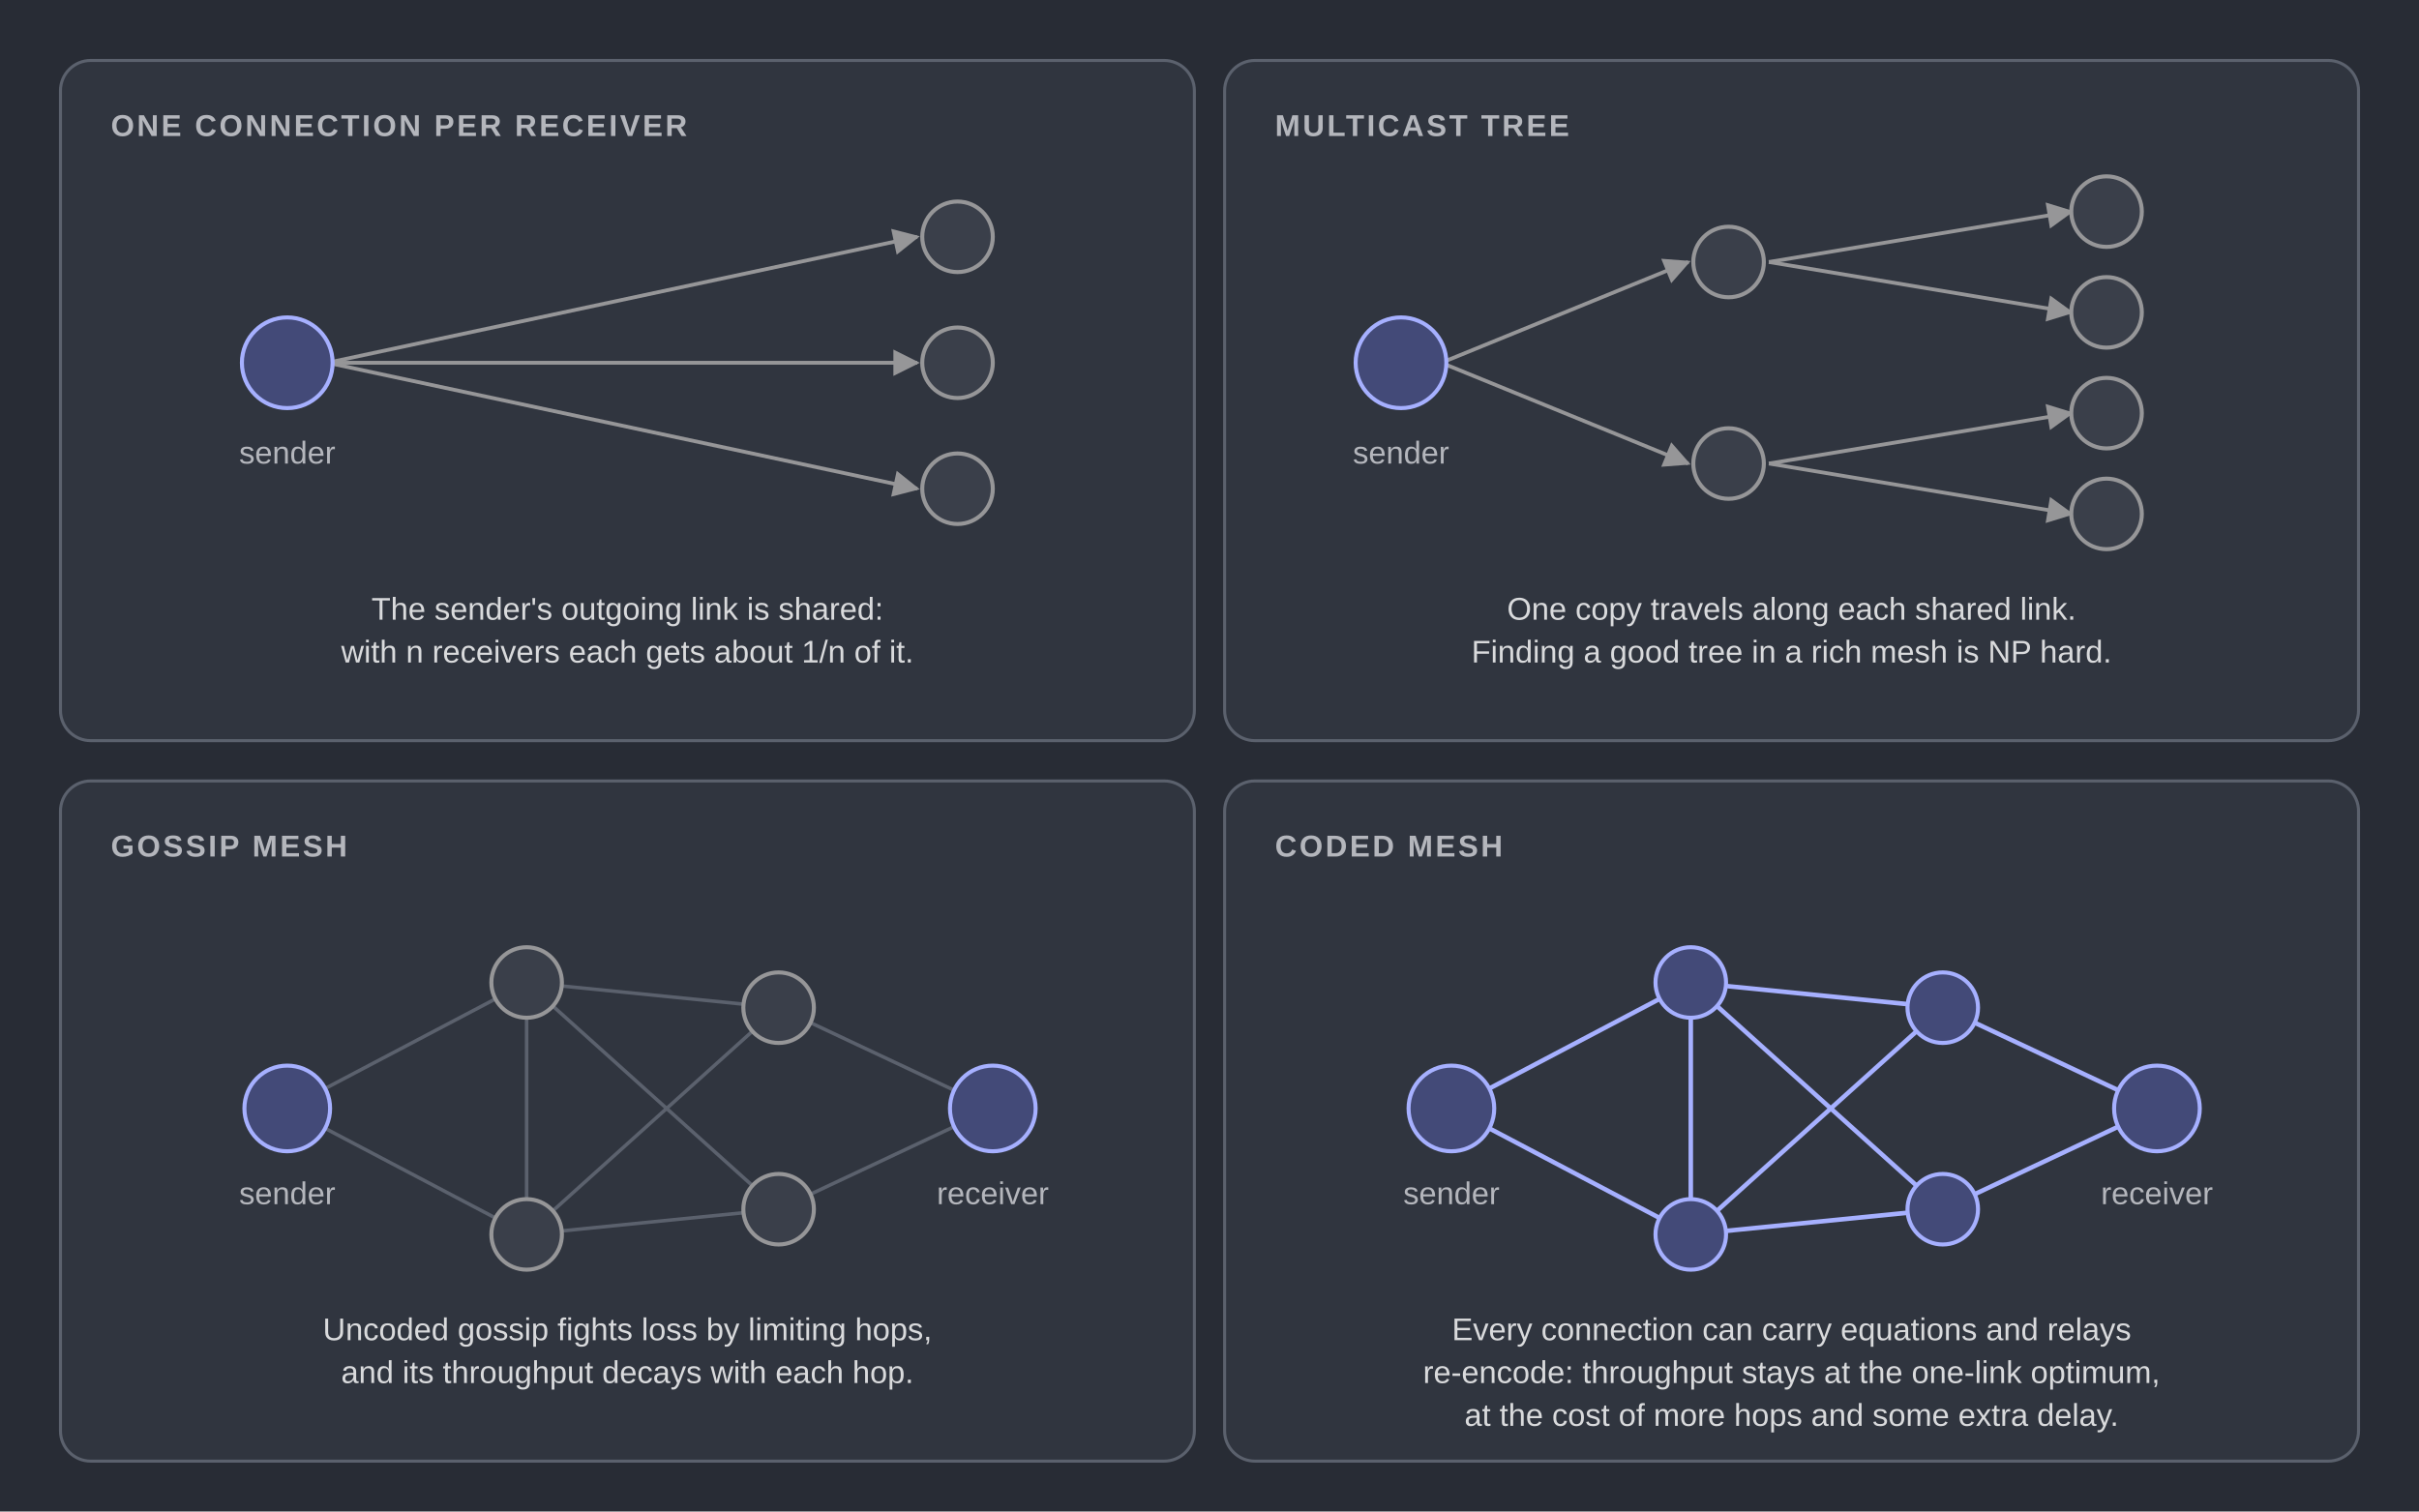
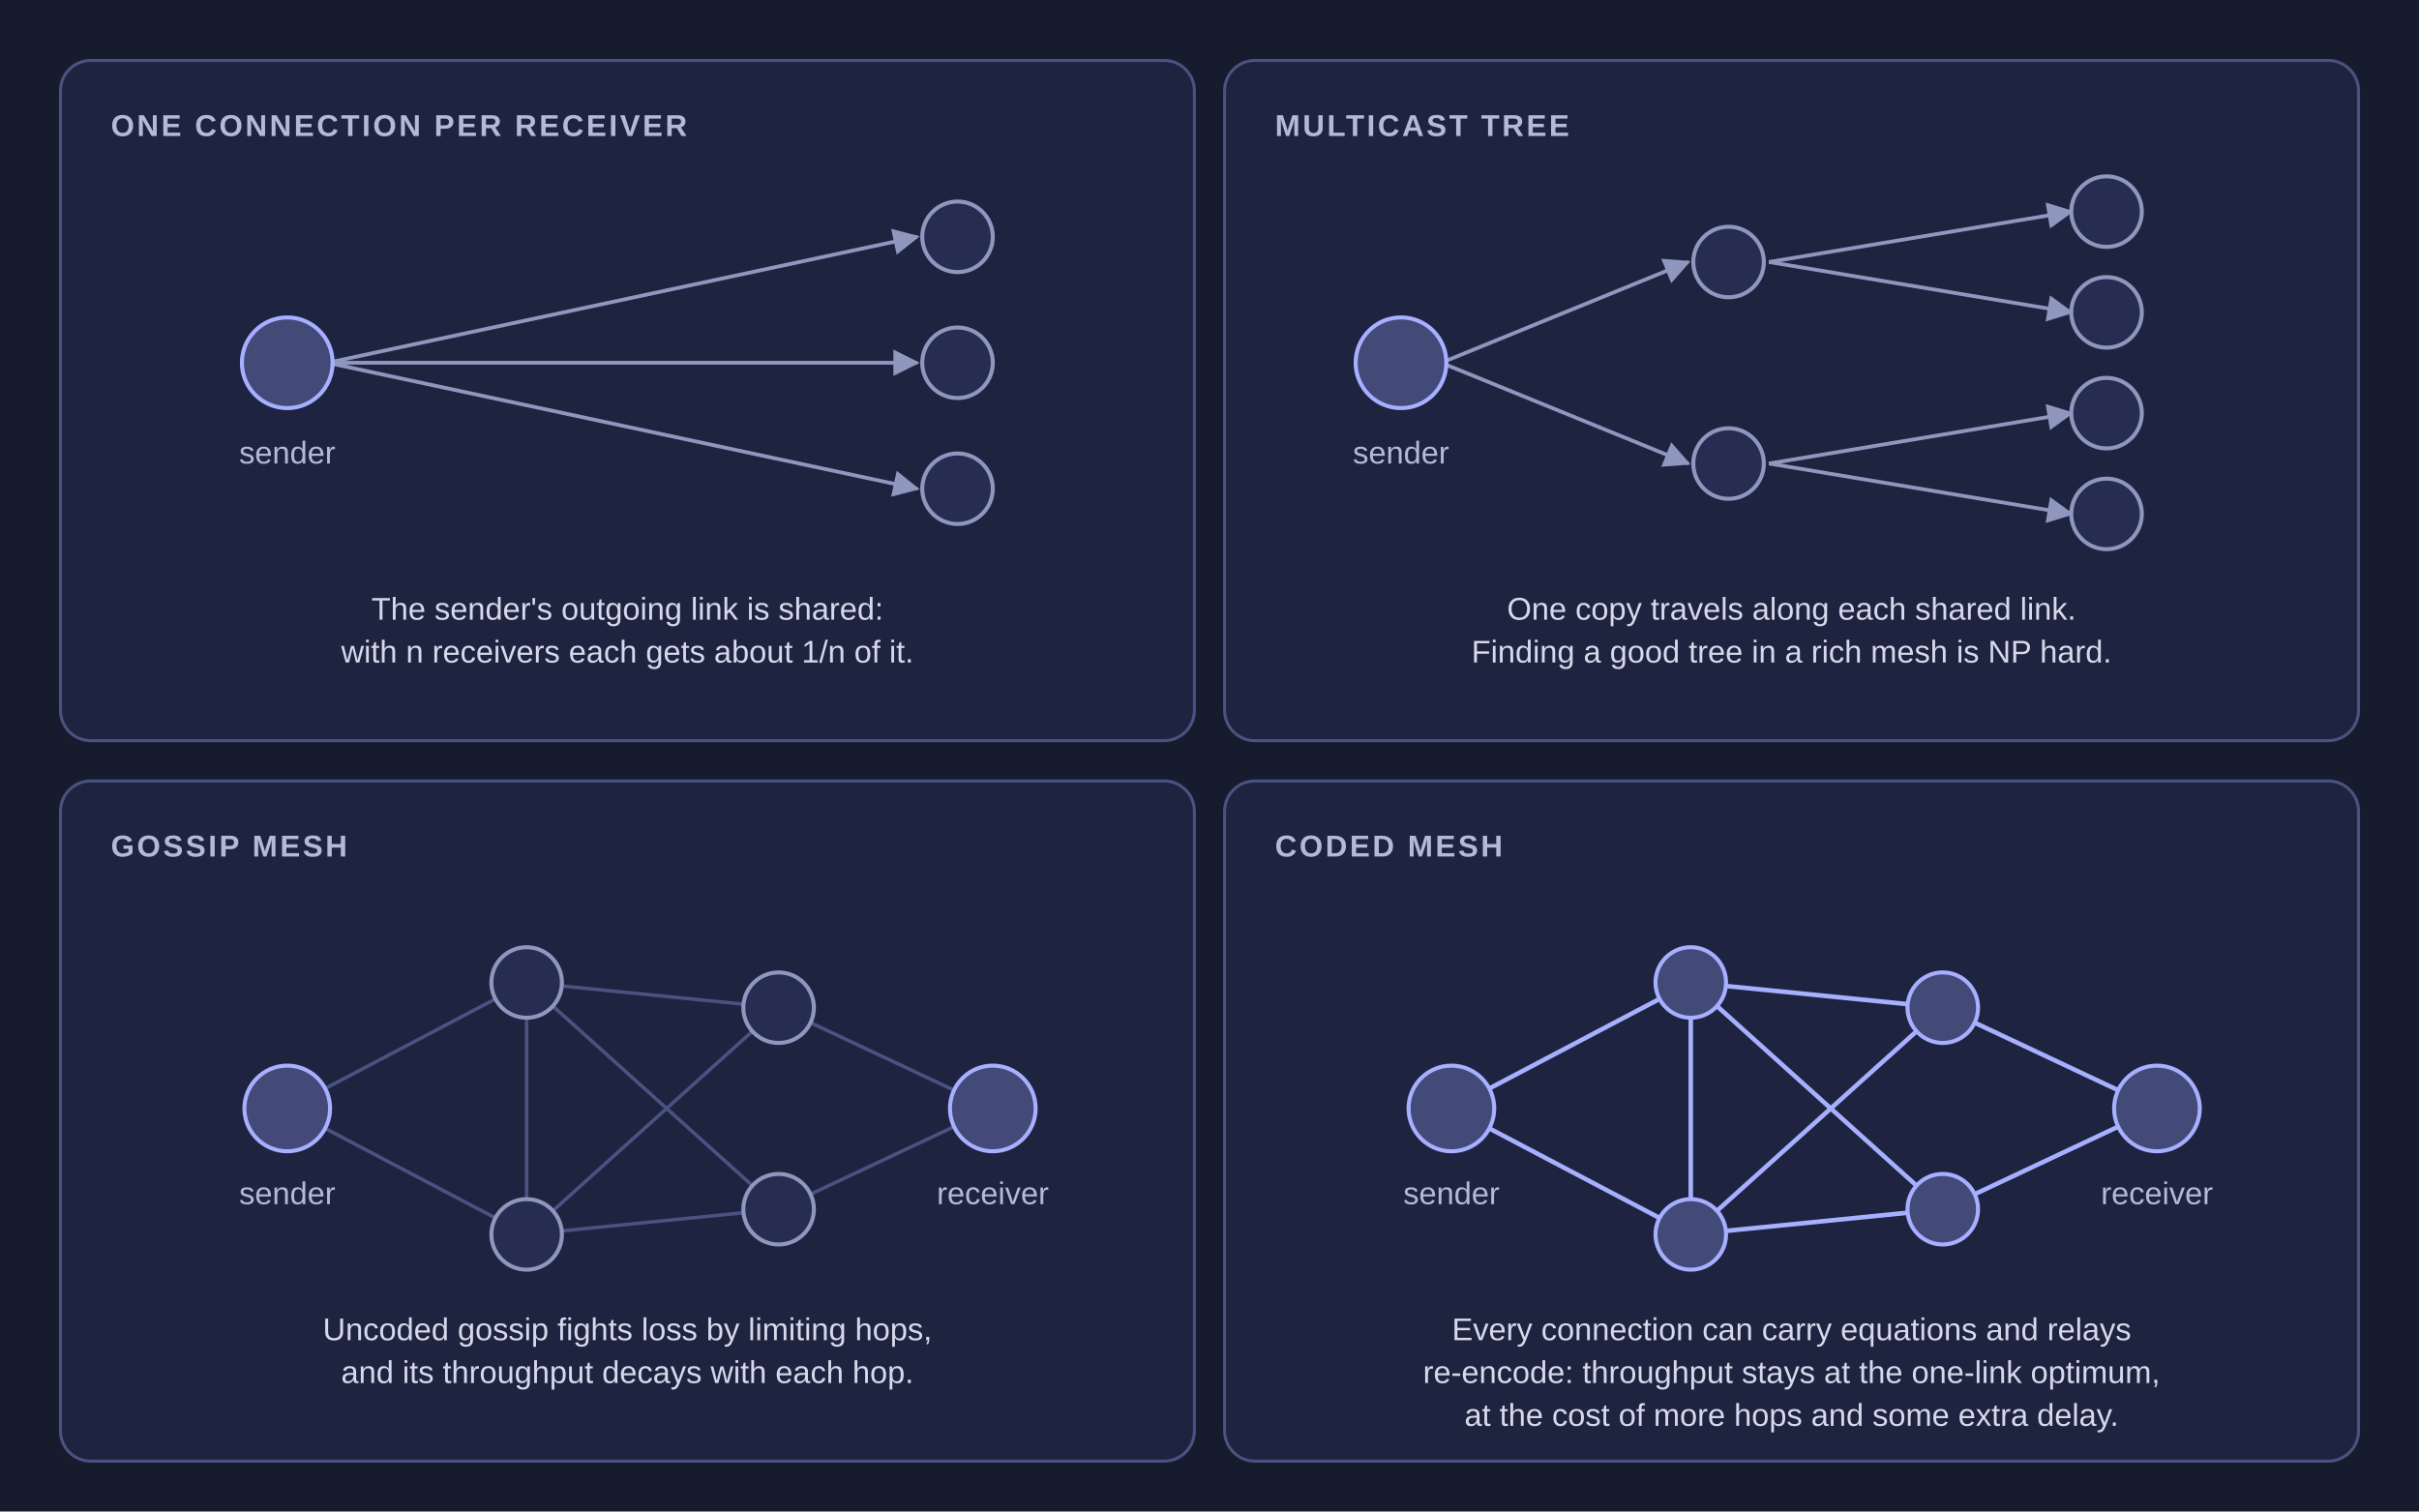
<svg xmlns="http://www.w3.org/2000/svg" viewBox="0 0 960 600" font-family="Helvetica Neue, Arial, sans-serif">
  <defs>
    <marker id="a" viewBox="0 0 10 10" refX="9" refY="5" markerWidth="7" markerHeight="7" orient="auto-start-reverse">
-       <path d="M0 0L10 5L0 10z" fill="#969698" />
+       <path d="M0 0L10 5L0 10z" fill="#8F97BF" />
    </marker>
    <marker id="aw" viewBox="0 0 10 10" refX="9" refY="5" markerWidth="7" markerHeight="7" orient="auto-start-reverse">
      <path d="M0 0L10 5L0 10z" fill="#E3C27A" />
    </marker>
    <marker id="al" viewBox="0 0 10 10" refX="9" refY="5" markerWidth="7" markerHeight="7" orient="auto-start-reverse">
      <path d="M0 0L10 5L0 10z" fill="#A6B0FF" />
    </marker>
    <marker id="ab" viewBox="0 0 10 10" refX="9" refY="5" markerWidth="7" markerHeight="7" orient="auto-start-reverse">
      <path d="M0 0L10 5L0 10z" fill="#93C3EA" />
    </marker>
  </defs>
-   <rect width="960" height="600" fill="#282C35" />
-   <rect x="24" y="24" width="450" height="270" rx="12" fill="#30353F" stroke="#5B616D" stroke-width="1.2" />
-   <text x="44" y="54" fill="#B4B6BC" font-size="12" font-weight="600" text-anchor="start" letter-spacing="1">ONE CONNECTION PER RECEIVER</text>
-   <text x="249" y="246" fill="#D9DADC" font-size="12.5" font-weight="400" text-anchor="middle">The sender's outgoing link is shared:</text>
-   <text x="249" y="263" fill="#D9DADC" font-size="12.5" font-weight="400" text-anchor="middle">with n receivers each gets about 1/n of it.</text>
-   <line x1="130" y1="144" x2="364" y2="94" stroke="#969698" stroke-width="1.5" marker-end="url(#a)" />
-   <circle cx="380" cy="94" r="14" fill="#3A3F4A" stroke="#969698" stroke-width="1.6" />
-   <line x1="130" y1="144" x2="364" y2="144" stroke="#969698" stroke-width="1.5" marker-end="url(#a)" />
-   <circle cx="380" cy="144" r="14" fill="#3A3F4A" stroke="#969698" stroke-width="1.6" />
-   <line x1="130" y1="144" x2="364" y2="194" stroke="#969698" stroke-width="1.5" marker-end="url(#a)" />
-   <circle cx="380" cy="194" r="14" fill="#3A3F4A" stroke="#969698" stroke-width="1.6" />
+   <rect width="960" height="600" fill="#171B2E" />
+   <rect x="24" y="24" width="450" height="270" rx="12" fill="#1E2340" stroke="#4A5280" stroke-width="1.2" />
+   <text x="44" y="54" fill="#B4B9D6" font-size="12" font-weight="600" text-anchor="start" letter-spacing="1">ONE CONNECTION PER RECEIVER</text>
+   <text x="249" y="246" fill="#D6D9EA" font-size="12.5" font-weight="400" text-anchor="middle">The sender's outgoing link is shared:</text>
+   <text x="249" y="263" fill="#D6D9EA" font-size="12.5" font-weight="400" text-anchor="middle">with n receivers each gets about 1/n of it.</text>
+   <line x1="130" y1="144" x2="364" y2="94" stroke="#8F97BF" stroke-width="1.5" marker-end="url(#a)" />
+   <circle cx="380" cy="94" r="14" fill="#272D50" stroke="#8F97BF" stroke-width="1.6" />
+   <line x1="130" y1="144" x2="364" y2="144" stroke="#8F97BF" stroke-width="1.5" marker-end="url(#a)" />
+   <circle cx="380" cy="144" r="14" fill="#272D50" stroke="#8F97BF" stroke-width="1.6" />
+   <line x1="130" y1="144" x2="364" y2="194" stroke="#8F97BF" stroke-width="1.5" marker-end="url(#a)" />
+   <circle cx="380" cy="194" r="14" fill="#272D50" stroke="#8F97BF" stroke-width="1.6" />
  <circle cx="114" cy="144" r="18" fill="#434A78" stroke="#A6B0FF" stroke-width="1.6" />
-   <text x="114" y="184" fill="#B4B6BC" font-size="12.5" font-weight="400" text-anchor="middle">sender</text>
-   <rect x="486" y="24" width="450" height="270" rx="12" fill="#30353F" stroke="#5B616D" stroke-width="1.2" />
-   <text x="506" y="54" fill="#B4B6BC" font-size="12" font-weight="600" text-anchor="start" letter-spacing="1">MULTICAST TREE</text>
-   <text x="711" y="246" fill="#D9DADC" font-size="12.5" font-weight="400" text-anchor="middle">One copy travels along each shared link.</text>
-   <text x="711" y="263" fill="#D9DADC" font-size="12.5" font-weight="400" text-anchor="middle">Finding a good tree in a rich mesh is NP hard.</text>
-   <line x1="572" y1="144" x2="670" y2="104" stroke="#969698" stroke-width="1.5" marker-end="url(#a)" />
-   <circle cx="686" cy="104" r="14" fill="#3A3F4A" stroke="#969698" stroke-width="1.6" />
-   <line x1="572" y1="144" x2="670" y2="184" stroke="#969698" stroke-width="1.5" marker-end="url(#a)" />
-   <circle cx="686" cy="184" r="14" fill="#3A3F4A" stroke="#969698" stroke-width="1.6" />
-   <line x1="702" y1="104" x2="822" y2="84" stroke="#969698" stroke-width="1.5" marker-end="url(#a)" />
-   <circle cx="836" cy="84" r="14" fill="#3A3F4A" stroke="#969698" stroke-width="1.6" />
-   <line x1="702" y1="104" x2="822" y2="124" stroke="#969698" stroke-width="1.5" marker-end="url(#a)" />
-   <circle cx="836" cy="124" r="14" fill="#3A3F4A" stroke="#969698" stroke-width="1.6" />
-   <line x1="702" y1="184" x2="822" y2="164" stroke="#969698" stroke-width="1.5" marker-end="url(#a)" />
-   <circle cx="836" cy="164" r="14" fill="#3A3F4A" stroke="#969698" stroke-width="1.6" />
-   <line x1="702" y1="184" x2="822" y2="204" stroke="#969698" stroke-width="1.5" marker-end="url(#a)" />
-   <circle cx="836" cy="204" r="14" fill="#3A3F4A" stroke="#969698" stroke-width="1.6" />
+   <text x="114" y="184" fill="#B4B9D6" font-size="12.5" font-weight="400" text-anchor="middle">sender</text>
+   <rect x="486" y="24" width="450" height="270" rx="12" fill="#1E2340" stroke="#4A5280" stroke-width="1.2" />
+   <text x="506" y="54" fill="#B4B9D6" font-size="12" font-weight="600" text-anchor="start" letter-spacing="1">MULTICAST TREE</text>
+   <text x="711" y="246" fill="#D6D9EA" font-size="12.5" font-weight="400" text-anchor="middle">One copy travels along each shared link.</text>
+   <text x="711" y="263" fill="#D6D9EA" font-size="12.5" font-weight="400" text-anchor="middle">Finding a good tree in a rich mesh is NP hard.</text>
+   <line x1="572" y1="144" x2="670" y2="104" stroke="#8F97BF" stroke-width="1.5" marker-end="url(#a)" />
+   <circle cx="686" cy="104" r="14" fill="#272D50" stroke="#8F97BF" stroke-width="1.6" />
+   <line x1="572" y1="144" x2="670" y2="184" stroke="#8F97BF" stroke-width="1.5" marker-end="url(#a)" />
+   <circle cx="686" cy="184" r="14" fill="#272D50" stroke="#8F97BF" stroke-width="1.6" />
+   <line x1="702" y1="104" x2="822" y2="84" stroke="#8F97BF" stroke-width="1.5" marker-end="url(#a)" />
+   <circle cx="836" cy="84" r="14" fill="#272D50" stroke="#8F97BF" stroke-width="1.6" />
+   <line x1="702" y1="104" x2="822" y2="124" stroke="#8F97BF" stroke-width="1.5" marker-end="url(#a)" />
+   <circle cx="836" cy="124" r="14" fill="#272D50" stroke="#8F97BF" stroke-width="1.6" />
+   <line x1="702" y1="184" x2="822" y2="164" stroke="#8F97BF" stroke-width="1.5" marker-end="url(#a)" />
+   <circle cx="836" cy="164" r="14" fill="#272D50" stroke="#8F97BF" stroke-width="1.6" />
+   <line x1="702" y1="184" x2="822" y2="204" stroke="#8F97BF" stroke-width="1.5" marker-end="url(#a)" />
+   <circle cx="836" cy="204" r="14" fill="#272D50" stroke="#8F97BF" stroke-width="1.6" />
  <circle cx="556" cy="144" r="18" fill="#434A78" stroke="#A6B0FF" stroke-width="1.6" />
-   <text x="556" y="184" fill="#B4B6BC" font-size="12.5" font-weight="400" text-anchor="middle">sender</text>
-   <rect x="24" y="310" width="450" height="270" rx="12" fill="#30353F" stroke="#5B616D" stroke-width="1.2" />
-   <text x="44" y="340" fill="#B4B6BC" font-size="12" font-weight="600" text-anchor="start" letter-spacing="1">GOSSIP MESH</text>
-   <text x="249" y="532" fill="#D9DADC" font-size="12.5" font-weight="400" text-anchor="middle">Uncoded gossip fights loss by limiting hops,</text>
-   <text x="249" y="549" fill="#D9DADC" font-size="12.5" font-weight="400" text-anchor="middle">and its throughput decays with each hop.</text>
-   <line x1="114" y1="440" x2="209" y2="390" stroke="#5B616D" stroke-width="1.4" />
-   <line x1="114" y1="440" x2="209" y2="490" stroke="#5B616D" stroke-width="1.4" />
-   <line x1="209" y1="390" x2="209" y2="490" stroke="#5B616D" stroke-width="1.4" />
-   <line x1="209" y1="390" x2="309" y2="400" stroke="#5B616D" stroke-width="1.4" />
-   <line x1="209" y1="390" x2="309" y2="480" stroke="#5B616D" stroke-width="1.4" />
-   <line x1="209" y1="490" x2="309" y2="400" stroke="#5B616D" stroke-width="1.4" />
-   <line x1="209" y1="490" x2="309" y2="480" stroke="#5B616D" stroke-width="1.4" />
-   <line x1="309" y1="400" x2="394" y2="440" stroke="#5B616D" stroke-width="1.4" />
-   <line x1="309" y1="480" x2="394" y2="440" stroke="#5B616D" stroke-width="1.4" />
+   <text x="556" y="184" fill="#B4B9D6" font-size="12.5" font-weight="400" text-anchor="middle">sender</text>
+   <rect x="24" y="310" width="450" height="270" rx="12" fill="#1E2340" stroke="#4A5280" stroke-width="1.2" />
+   <text x="44" y="340" fill="#B4B9D6" font-size="12" font-weight="600" text-anchor="start" letter-spacing="1">GOSSIP MESH</text>
+   <text x="249" y="532" fill="#D6D9EA" font-size="12.5" font-weight="400" text-anchor="middle">Uncoded gossip fights loss by limiting hops,</text>
+   <text x="249" y="549" fill="#D6D9EA" font-size="12.5" font-weight="400" text-anchor="middle">and its throughput decays with each hop.</text>
+   <line x1="114" y1="440" x2="209" y2="390" stroke="#4A5280" stroke-width="1.4" />
+   <line x1="114" y1="440" x2="209" y2="490" stroke="#4A5280" stroke-width="1.4" />
+   <line x1="209" y1="390" x2="209" y2="490" stroke="#4A5280" stroke-width="1.4" />
+   <line x1="209" y1="390" x2="309" y2="400" stroke="#4A5280" stroke-width="1.4" />
+   <line x1="209" y1="390" x2="309" y2="480" stroke="#4A5280" stroke-width="1.4" />
+   <line x1="209" y1="490" x2="309" y2="400" stroke="#4A5280" stroke-width="1.4" />
+   <line x1="209" y1="490" x2="309" y2="480" stroke="#4A5280" stroke-width="1.4" />
+   <line x1="309" y1="400" x2="394" y2="440" stroke="#4A5280" stroke-width="1.4" />
+   <line x1="309" y1="480" x2="394" y2="440" stroke="#4A5280" stroke-width="1.4" />
  <circle cx="114" cy="440" r="17" fill="#434A78" stroke="#A6B0FF" stroke-width="1.6" />
-   <circle cx="209" cy="390" r="14" fill="#3A3F4A" stroke="#969698" stroke-width="1.6" />
-   <circle cx="209" cy="490" r="14" fill="#3A3F4A" stroke="#969698" stroke-width="1.6" />
-   <circle cx="309" cy="400" r="14" fill="#3A3F4A" stroke="#969698" stroke-width="1.6" />
-   <circle cx="309" cy="480" r="14" fill="#3A3F4A" stroke="#969698" stroke-width="1.6" />
+   <circle cx="209" cy="390" r="14" fill="#272D50" stroke="#8F97BF" stroke-width="1.6" />
+   <circle cx="209" cy="490" r="14" fill="#272D50" stroke="#8F97BF" stroke-width="1.6" />
+   <circle cx="309" cy="400" r="14" fill="#272D50" stroke="#8F97BF" stroke-width="1.6" />
+   <circle cx="309" cy="480" r="14" fill="#272D50" stroke="#8F97BF" stroke-width="1.6" />
  <circle cx="394" cy="440" r="17" fill="#434A78" stroke="#A6B0FF" stroke-width="1.6" />
-   <text x="114" y="478" fill="#B4B6BC" font-size="12.5" font-weight="400" text-anchor="middle">sender</text>
-   <text x="394" y="478" fill="#B4B6BC" font-size="12.5" font-weight="400" text-anchor="middle">receiver</text>
-   <rect x="486" y="310" width="450" height="270" rx="12" fill="#30353F" stroke="#5B616D" stroke-width="1.2" />
-   <text x="506" y="340" fill="#B4B6BC" font-size="12" font-weight="600" text-anchor="start" letter-spacing="1">CODED MESH</text>
-   <text x="711" y="532" fill="#D9DADC" font-size="12.5" font-weight="400" text-anchor="middle">Every connection can carry equations and relays</text>
-   <text x="711" y="549" fill="#D9DADC" font-size="12.5" font-weight="400" text-anchor="middle">re-encode: throughput stays at the one-link optimum,</text>
-   <text x="711" y="566" fill="#D9DADC" font-size="12.5" font-weight="400" text-anchor="middle">at the cost of more hops and some extra delay.</text>
+   <text x="114" y="478" fill="#B4B9D6" font-size="12.5" font-weight="400" text-anchor="middle">sender</text>
+   <text x="394" y="478" fill="#B4B9D6" font-size="12.5" font-weight="400" text-anchor="middle">receiver</text>
+   <rect x="486" y="310" width="450" height="270" rx="12" fill="#1E2340" stroke="#4A5280" stroke-width="1.2" />
+   <text x="506" y="340" fill="#B4B9D6" font-size="12" font-weight="600" text-anchor="start" letter-spacing="1">CODED MESH</text>
+   <text x="711" y="532" fill="#D6D9EA" font-size="12.5" font-weight="400" text-anchor="middle">Every connection can carry equations and relays</text>
+   <text x="711" y="549" fill="#D6D9EA" font-size="12.5" font-weight="400" text-anchor="middle">re-encode: throughput stays at the one-link optimum,</text>
+   <text x="711" y="566" fill="#D6D9EA" font-size="12.5" font-weight="400" text-anchor="middle">at the cost of more hops and some extra delay.</text>
  <line x1="576" y1="440" x2="671" y2="390" stroke="#A6B0FF" stroke-width="1.8" />
  <line x1="576" y1="440" x2="671" y2="490" stroke="#A6B0FF" stroke-width="1.8" />
  <line x1="671" y1="390" x2="671" y2="490" stroke="#A6B0FF" stroke-width="1.8" />
  <line x1="671" y1="390" x2="771" y2="400" stroke="#A6B0FF" stroke-width="1.8" />
  <line x1="671" y1="390" x2="771" y2="480" stroke="#A6B0FF" stroke-width="1.8" />
  <line x1="671" y1="490" x2="771" y2="400" stroke="#A6B0FF" stroke-width="1.8" />
  <line x1="671" y1="490" x2="771" y2="480" stroke="#A6B0FF" stroke-width="1.8" />
  <line x1="771" y1="400" x2="856" y2="440" stroke="#A6B0FF" stroke-width="1.8" />
  <line x1="771" y1="480" x2="856" y2="440" stroke="#A6B0FF" stroke-width="1.8" />
  <circle cx="576" cy="440" r="17" fill="#434A78" stroke="#A6B0FF" stroke-width="1.6" />
  <circle cx="671" cy="390" r="14" fill="#434A78" stroke="#A6B0FF" stroke-width="1.6" />
  <circle cx="671" cy="490" r="14" fill="#434A78" stroke="#A6B0FF" stroke-width="1.6" />
  <circle cx="771" cy="400" r="14" fill="#434A78" stroke="#A6B0FF" stroke-width="1.6" />
  <circle cx="771" cy="480" r="14" fill="#434A78" stroke="#A6B0FF" stroke-width="1.6" />
  <circle cx="856" cy="440" r="17" fill="#434A78" stroke="#A6B0FF" stroke-width="1.6" />
-   <text x="576" y="478" fill="#B4B6BC" font-size="12.5" font-weight="400" text-anchor="middle">sender</text>
-   <text x="856" y="478" fill="#B4B6BC" font-size="12.5" font-weight="400" text-anchor="middle">receiver</text>
+   <text x="576" y="478" fill="#B4B9D6" font-size="12.5" font-weight="400" text-anchor="middle">sender</text>
+   <text x="856" y="478" fill="#B4B9D6" font-size="12.5" font-weight="400" text-anchor="middle">receiver</text>
</svg>
